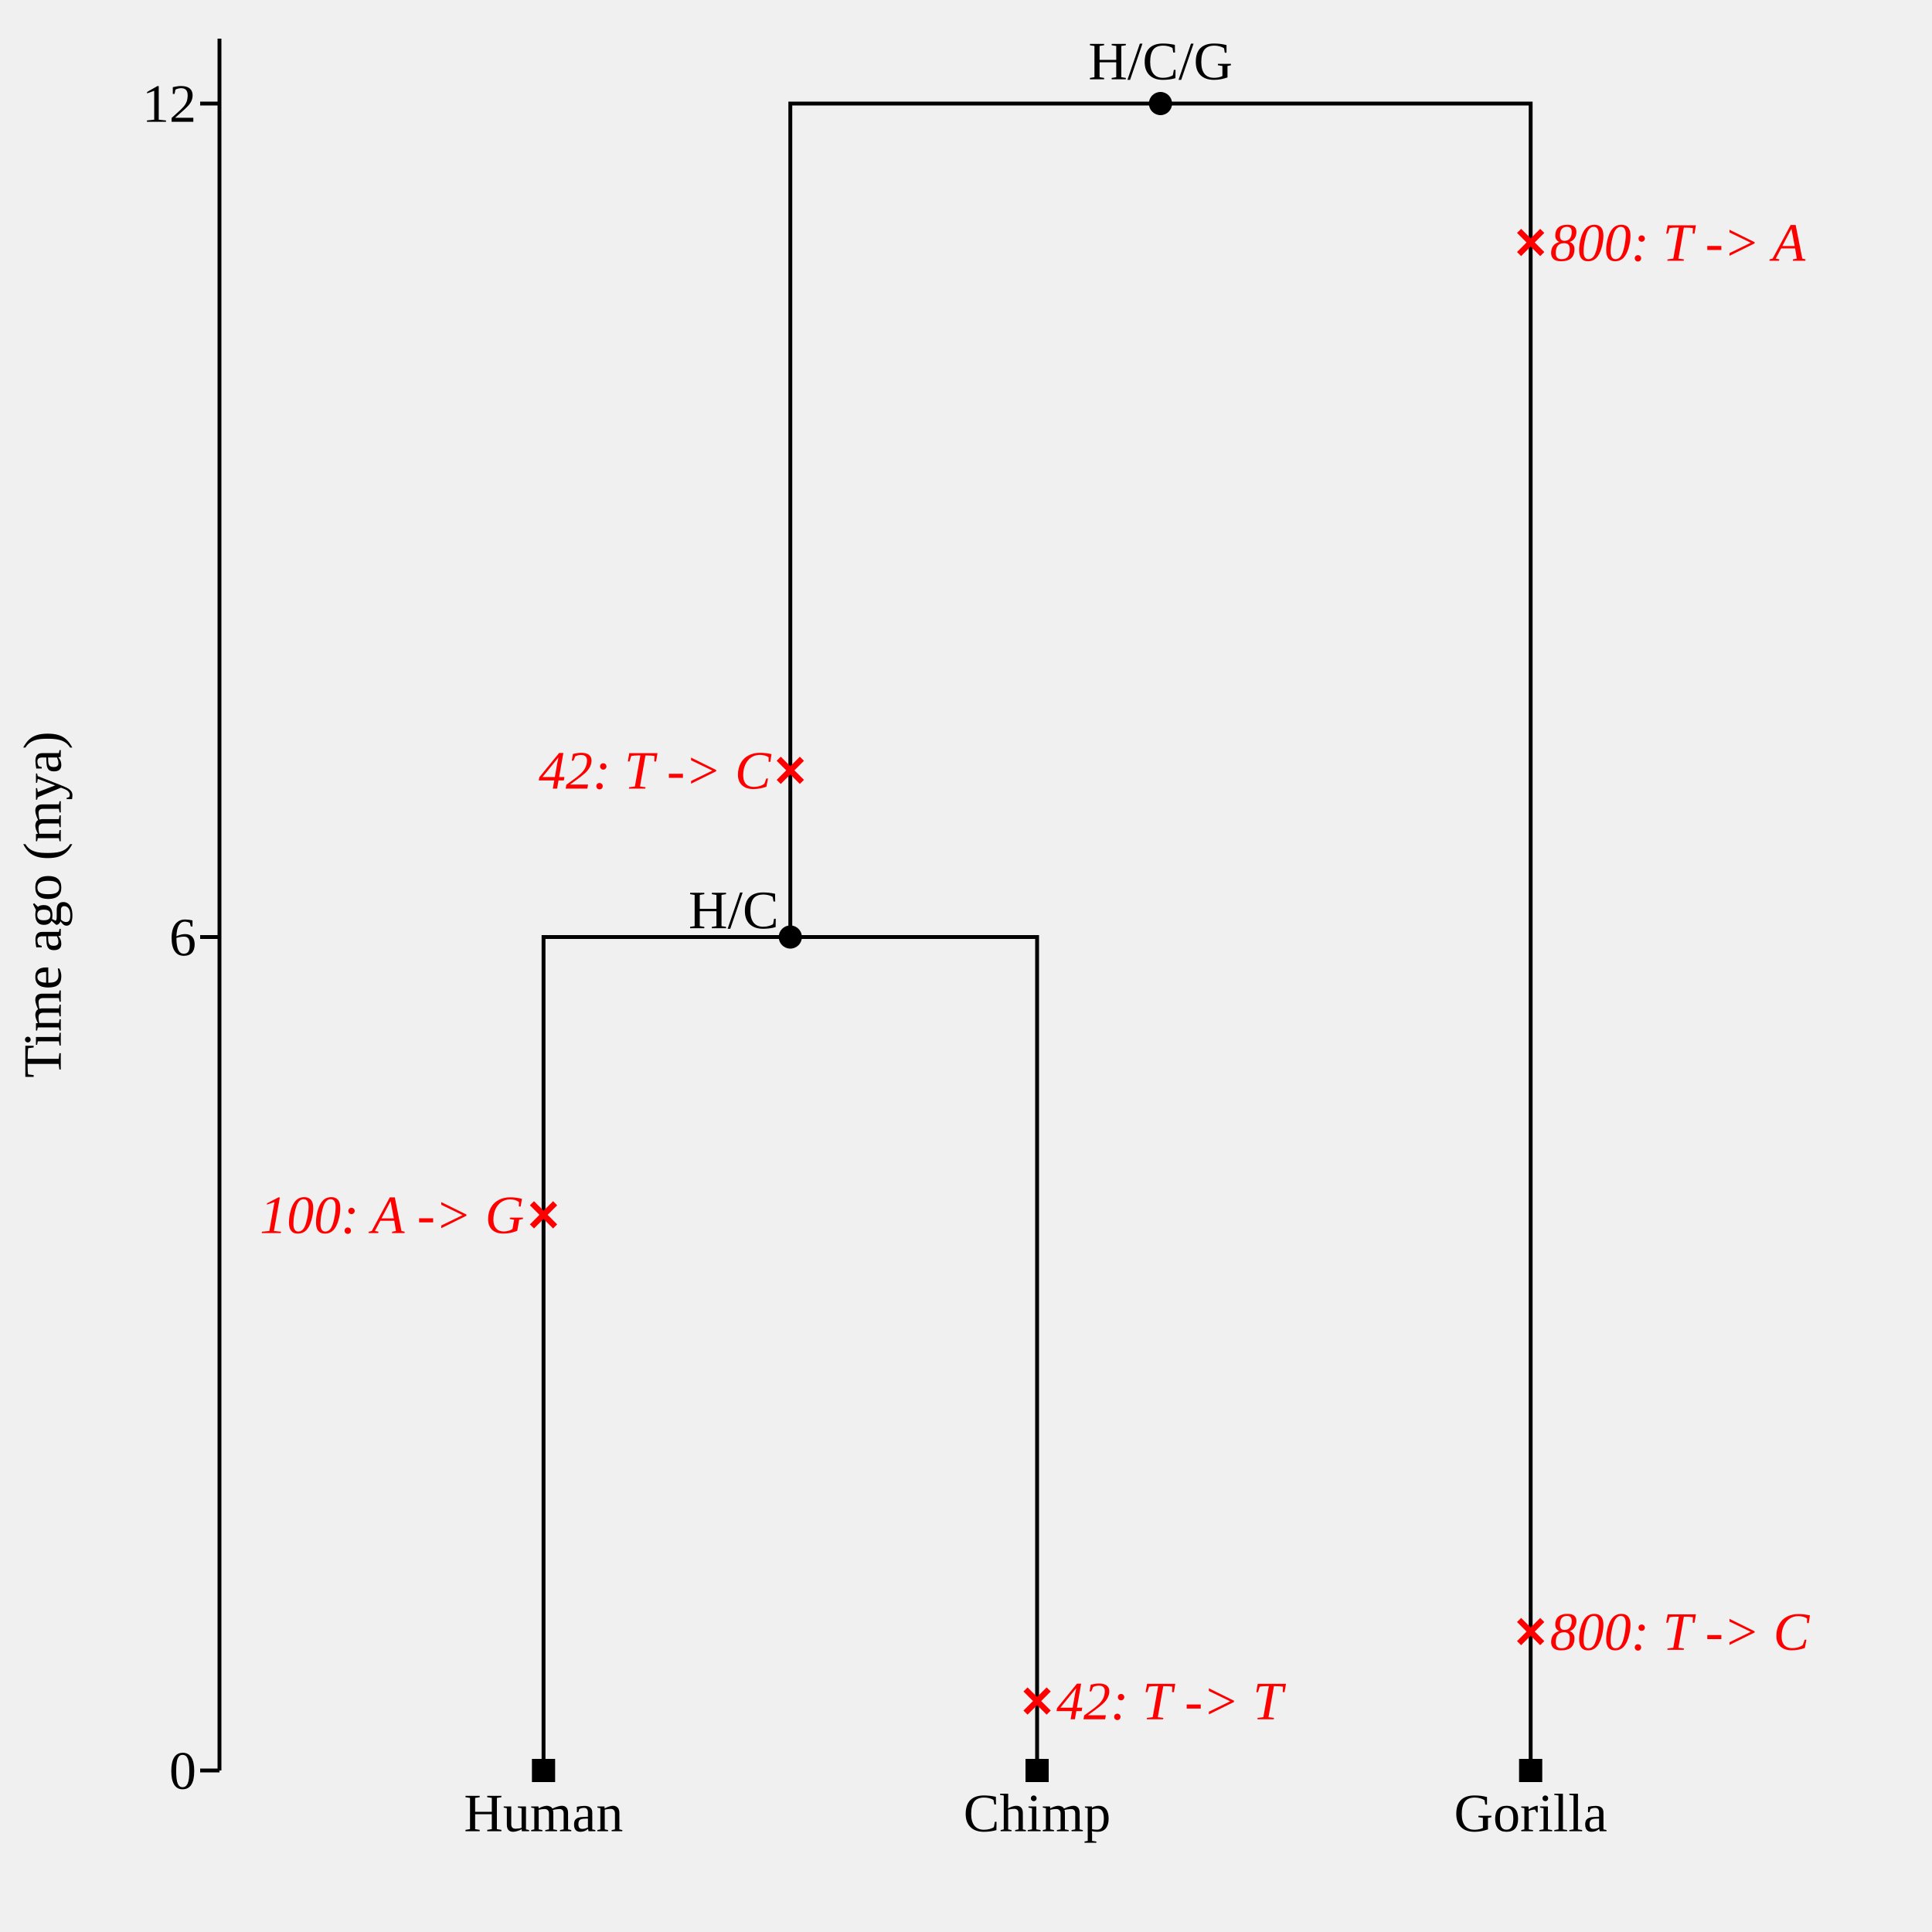
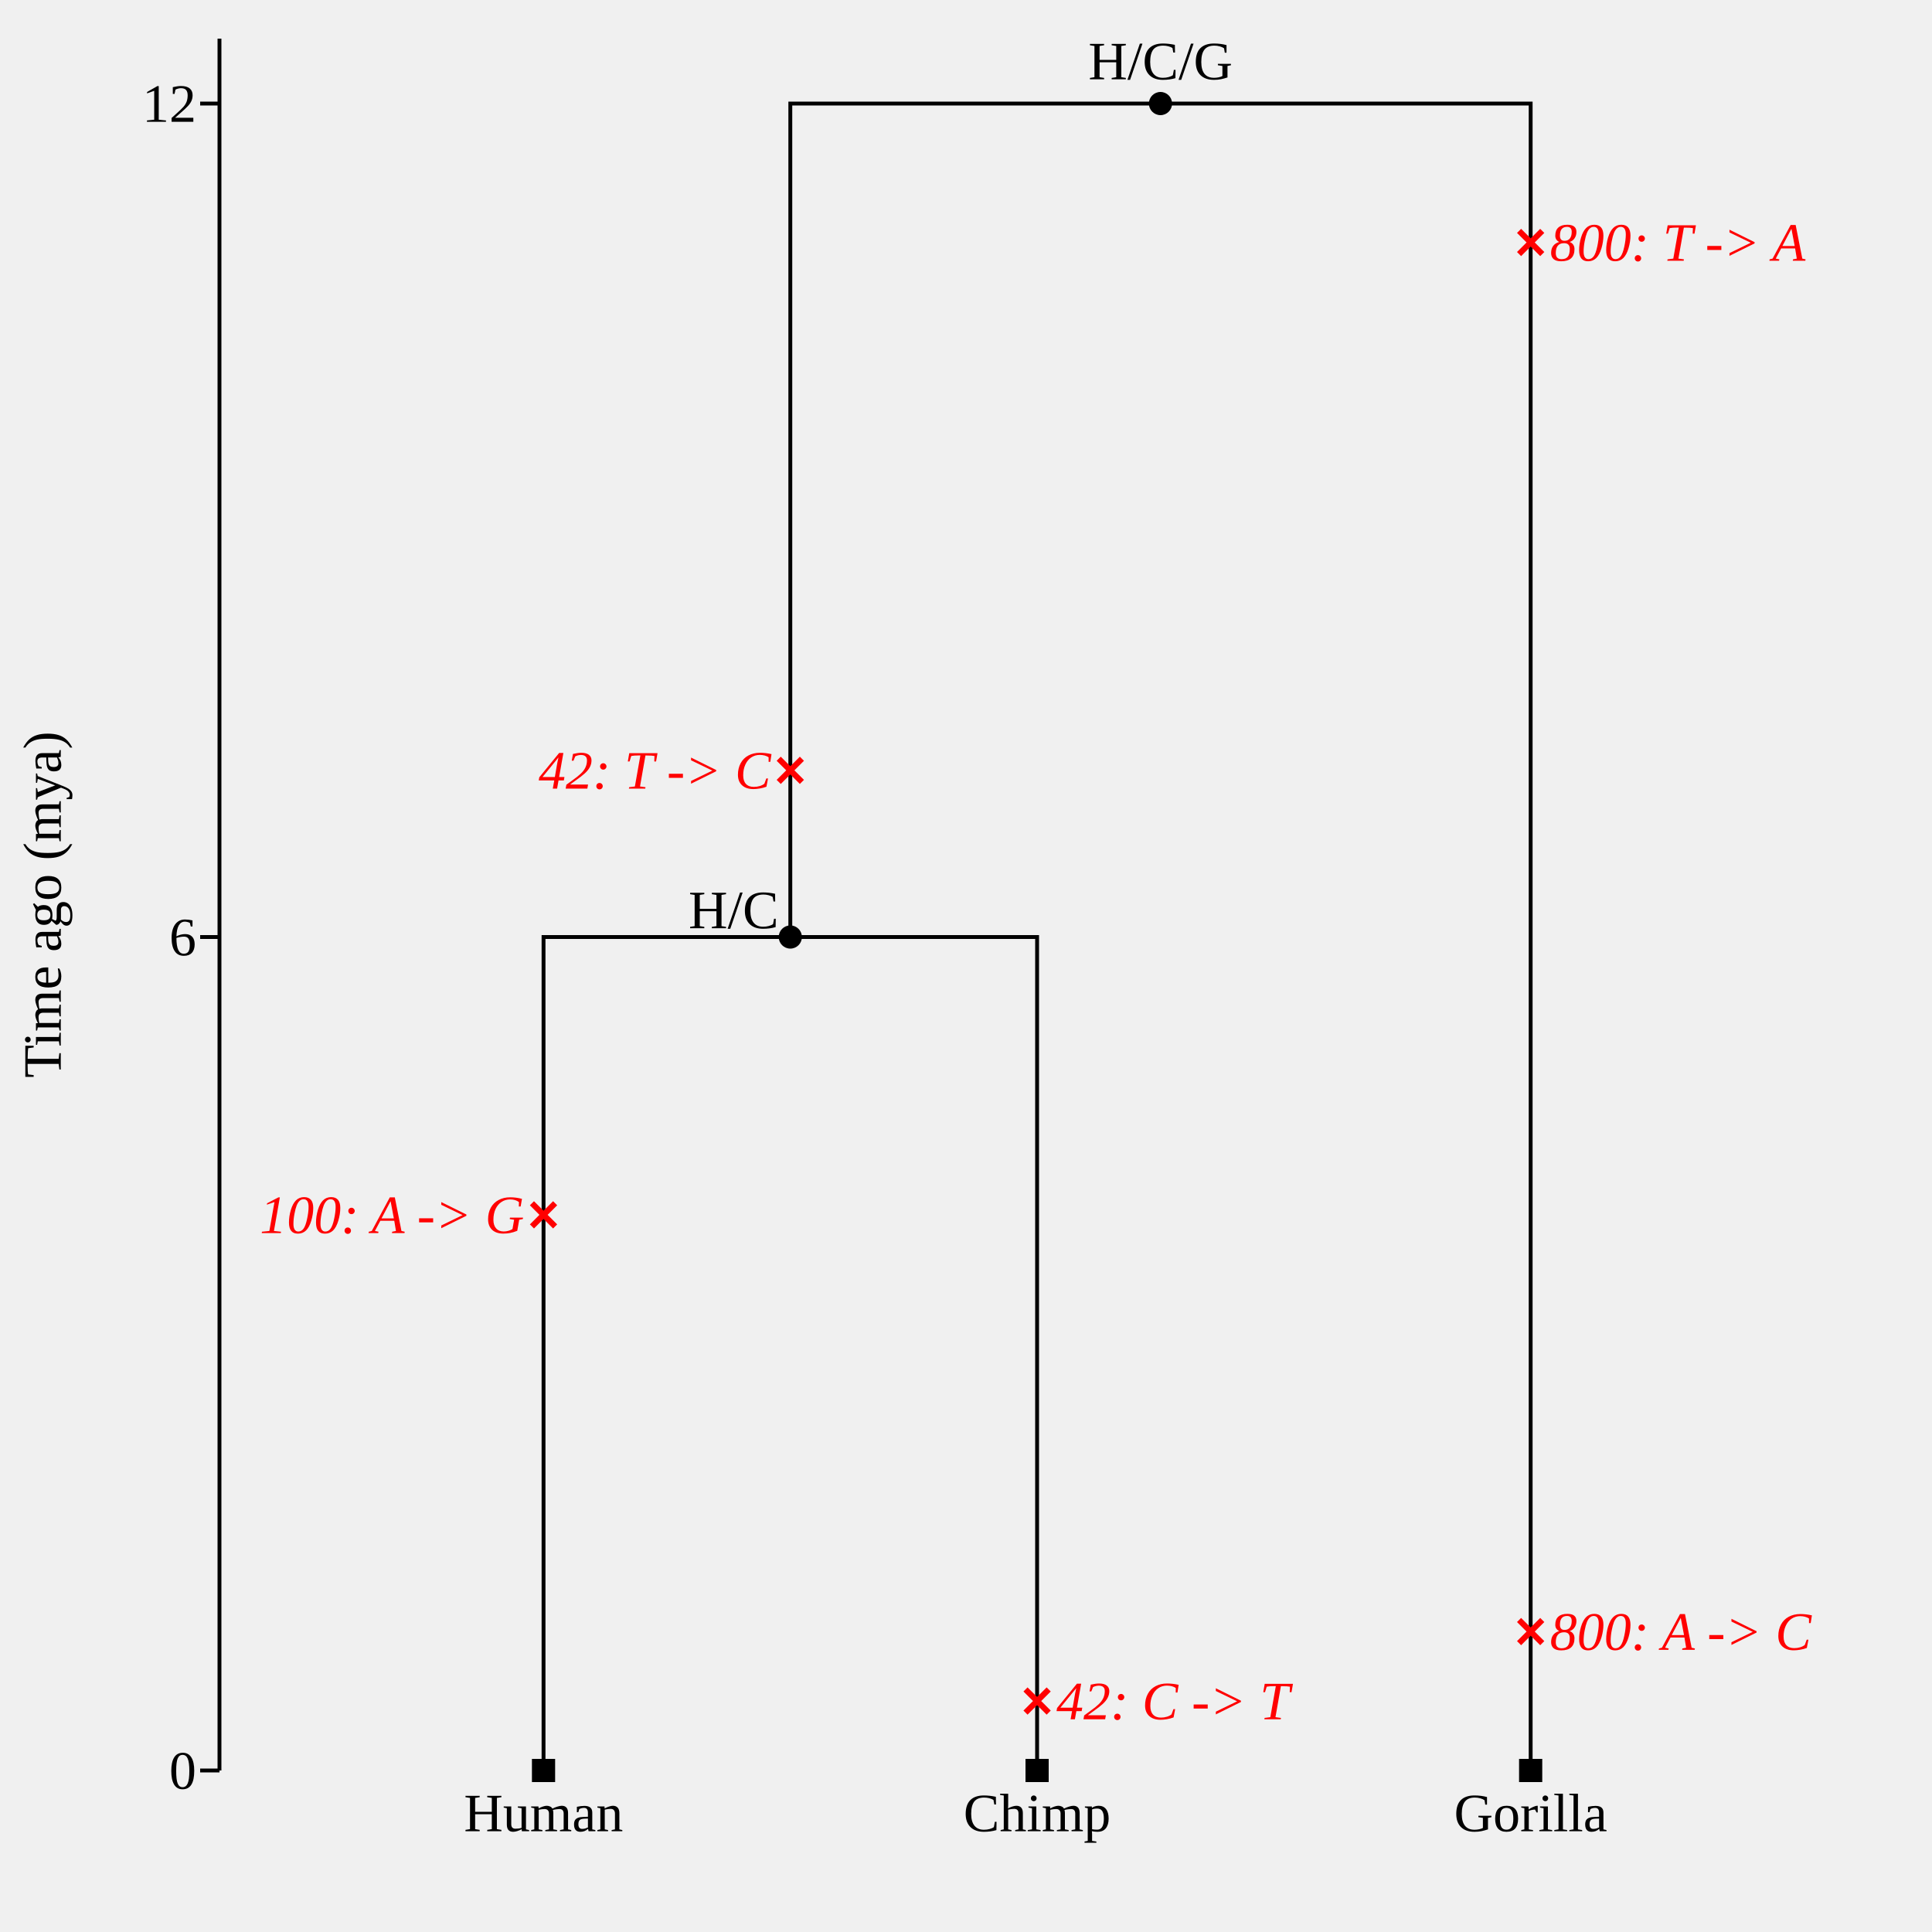
<svg xmlns="http://www.w3.org/2000/svg" baseProfile="full" height="500" version="1.1" width="500">
  <defs>
    <style type="text/css">.background path {fill: #808080; fill-opacity: 0}.background path:nth-child(odd) {fill-opacity: .1}.x-regions rect {fill: yellow; stroke: black; opacity: 0.5}.axes {font-size: 14px}.x-axis .tick .lab {font-weight: bold; dominant-baseline: hanging}.axes, .tree {font-size: 14px; text-anchor: middle}.axes line, .edge {stroke: black; fill: none}.axes .ax-skip {stroke-dasharray: 4}.y-axis .grid {stroke: #FAFAFA}.node &gt; .sym {fill: black; stroke: none}.site &gt; .sym {stroke: black}.mut text {fill: red; font-style: italic}.mut.extra text {fill: hotpink}.mut line {fill: none; stroke: none}.mut .sym {fill: none; stroke: red}.mut.extra .sym {stroke: hotpink}.node .mut .sym {stroke-width: 1.5px}.tree text, .tree-sequence text {dominant-baseline: central}.plotbox .lab.lft {text-anchor: end}.plotbox .lab.rgt {text-anchor: start}.polytomy line {stroke: black; stroke-dasharray: 1px, 1px}.polytomy text {paint-order:stroke;stroke-width:0.3em;stroke:white}</style>
  </defs>
  <g class="tree-sequence">
    <g class="axes">
      <g class="y-axis">
        <g class="title" transform="translate(0 234.1)">
          <text class="lab" text-anchor="middle" transform="translate(11) rotate(-90)">Time ago (mya)</text>
        </g>
        <line class="ax-line" x1="56.8" x2="56.8" y1="458.2" y2="10" />
        <g class="ticks">
          <g class="tick" transform="translate(56.8 458.2)">
            <line x1="0" x2="-5" y1="0" y2="0" />
            <g transform="translate(-6 0)">
              <text class="lab" text-anchor="end">0</text>
            </g>
          </g>
          <g class="tick" transform="translate(56.8 242.5)">
            <line x1="0" x2="-5" y1="0" y2="0" />
            <g transform="translate(-6 0)">
              <text class="lab" text-anchor="end">6</text>
            </g>
          </g>
          <g class="tick" transform="translate(56.8 26.8)">
            <line x1="0" x2="-5" y1="0" y2="0" />
            <g transform="translate(-6 0)">
              <text class="lab" text-anchor="end">12</text>
            </g>
          </g>
        </g>
      </g>
    </g>
    <g class="plotbox trees">
      <g class="tree t0" transform="translate(56.8 0)">
        <g class="plotbox">
          <g class="c2 node n4 root" transform="translate(243.533 26.8)">
            <g class="a4 leaf m3 m4 node n2 s2 sample" transform="translate(95.8 431.4)">
              <path class="edge" d="M 0 0 V -431.4 H -95.8" />
              <g class="mut m3 s2" transform="translate(0 -395.45)">
                <line x1="0" x2="0" y1="0" y2="395.45" />
                <path class="sym" d="M -3,-3 l 6,6 M -3,3 l 6,-6" />
                <text class="lab rgt" transform="translate(5 0)">800: T -&gt; A</text>
              </g>
              <g class="mut m4 s2" transform="translate(0 -35.95)">
                <line x1="0" x2="0" y1="0" y2="35.95" />
                <path class="sym" d="M -3,-3 l 6,6 M -3,3 l 6,-6" />
-                 <text class="lab rgt" transform="translate(5 0)">800: T -&gt; C</text>
+                 <text class="lab rgt" transform="translate(5 0)">800: A -&gt; C</text>
              </g>
              <rect class="sym" height="6" width="6" x="-3" y="-3" />
              <text class="lab" transform="translate(0 11)">Gorilla</text>
            </g>
            <g class="a4 c2 m0 node n3 s0" transform="translate(-95.8 215.7)">
              <g class="a3 leaf m2 node n0 s1 sample" transform="translate(-63.8667 215.7)">
                <path class="edge" d="M 0 0 V -215.7 H 63.867" />
                <g class="mut m2 s1" transform="translate(0 -143.8)">
                  <line x1="0" x2="0" y1="0" y2="143.8" />
                  <path class="sym" d="M -3,-3 l 6,6 M -3,3 l 6,-6" />
                  <text class="lab lft" transform="translate(-5 0)">100: A -&gt; G</text>
                </g>
                <rect class="sym" height="6" width="6" x="-3" y="-3" />
                <text class="lab" transform="translate(0 11)">Human</text>
              </g>
              <g class="a3 leaf m1 node n1 s0 sample" transform="translate(63.8667 215.7)">
                <path class="edge" d="M 0 0 V -215.7 H -63.867" />
                <g class="mut m1 s0" transform="translate(0 -17.975)">
                  <line x1="0" x2="0" y1="0" y2="17.975" />
                  <path class="sym" d="M -3,-3 l 6,6 M -3,3 l 6,-6" />
-                   <text class="lab rgt" transform="translate(5 0)">42: T -&gt; T</text>
+                   <text class="lab rgt" transform="translate(5 0)">42: C -&gt; T</text>
                </g>
                <rect class="sym" height="6" width="6" x="-3" y="-3" />
                <text class="lab" transform="translate(0 11)">Chimp</text>
              </g>
              <path class="edge" d="M 0 0 V -215.7 H 95.8" />
              <g class="mut m0 s0" transform="translate(0 -43.14)">
                <line x1="0" x2="0" y1="0" y2="43.14" />
                <path class="sym" d="M -3,-3 l 6,6 M -3,3 l 6,-6" />
                <text class="lab lft" transform="translate(-5 0)">42: T -&gt; C</text>
              </g>
              <circle class="sym" cx="0" cy="0" r="3" />
              <text class="lab lft" transform="translate(-3 -7)">H/C</text>
            </g>
            <circle class="sym" cx="0" cy="0" r="3" />
            <text class="lab" transform="translate(0 -11)">H/C/G</text>
          </g>
        </g>
      </g>
    </g>
  </g>
</svg>
